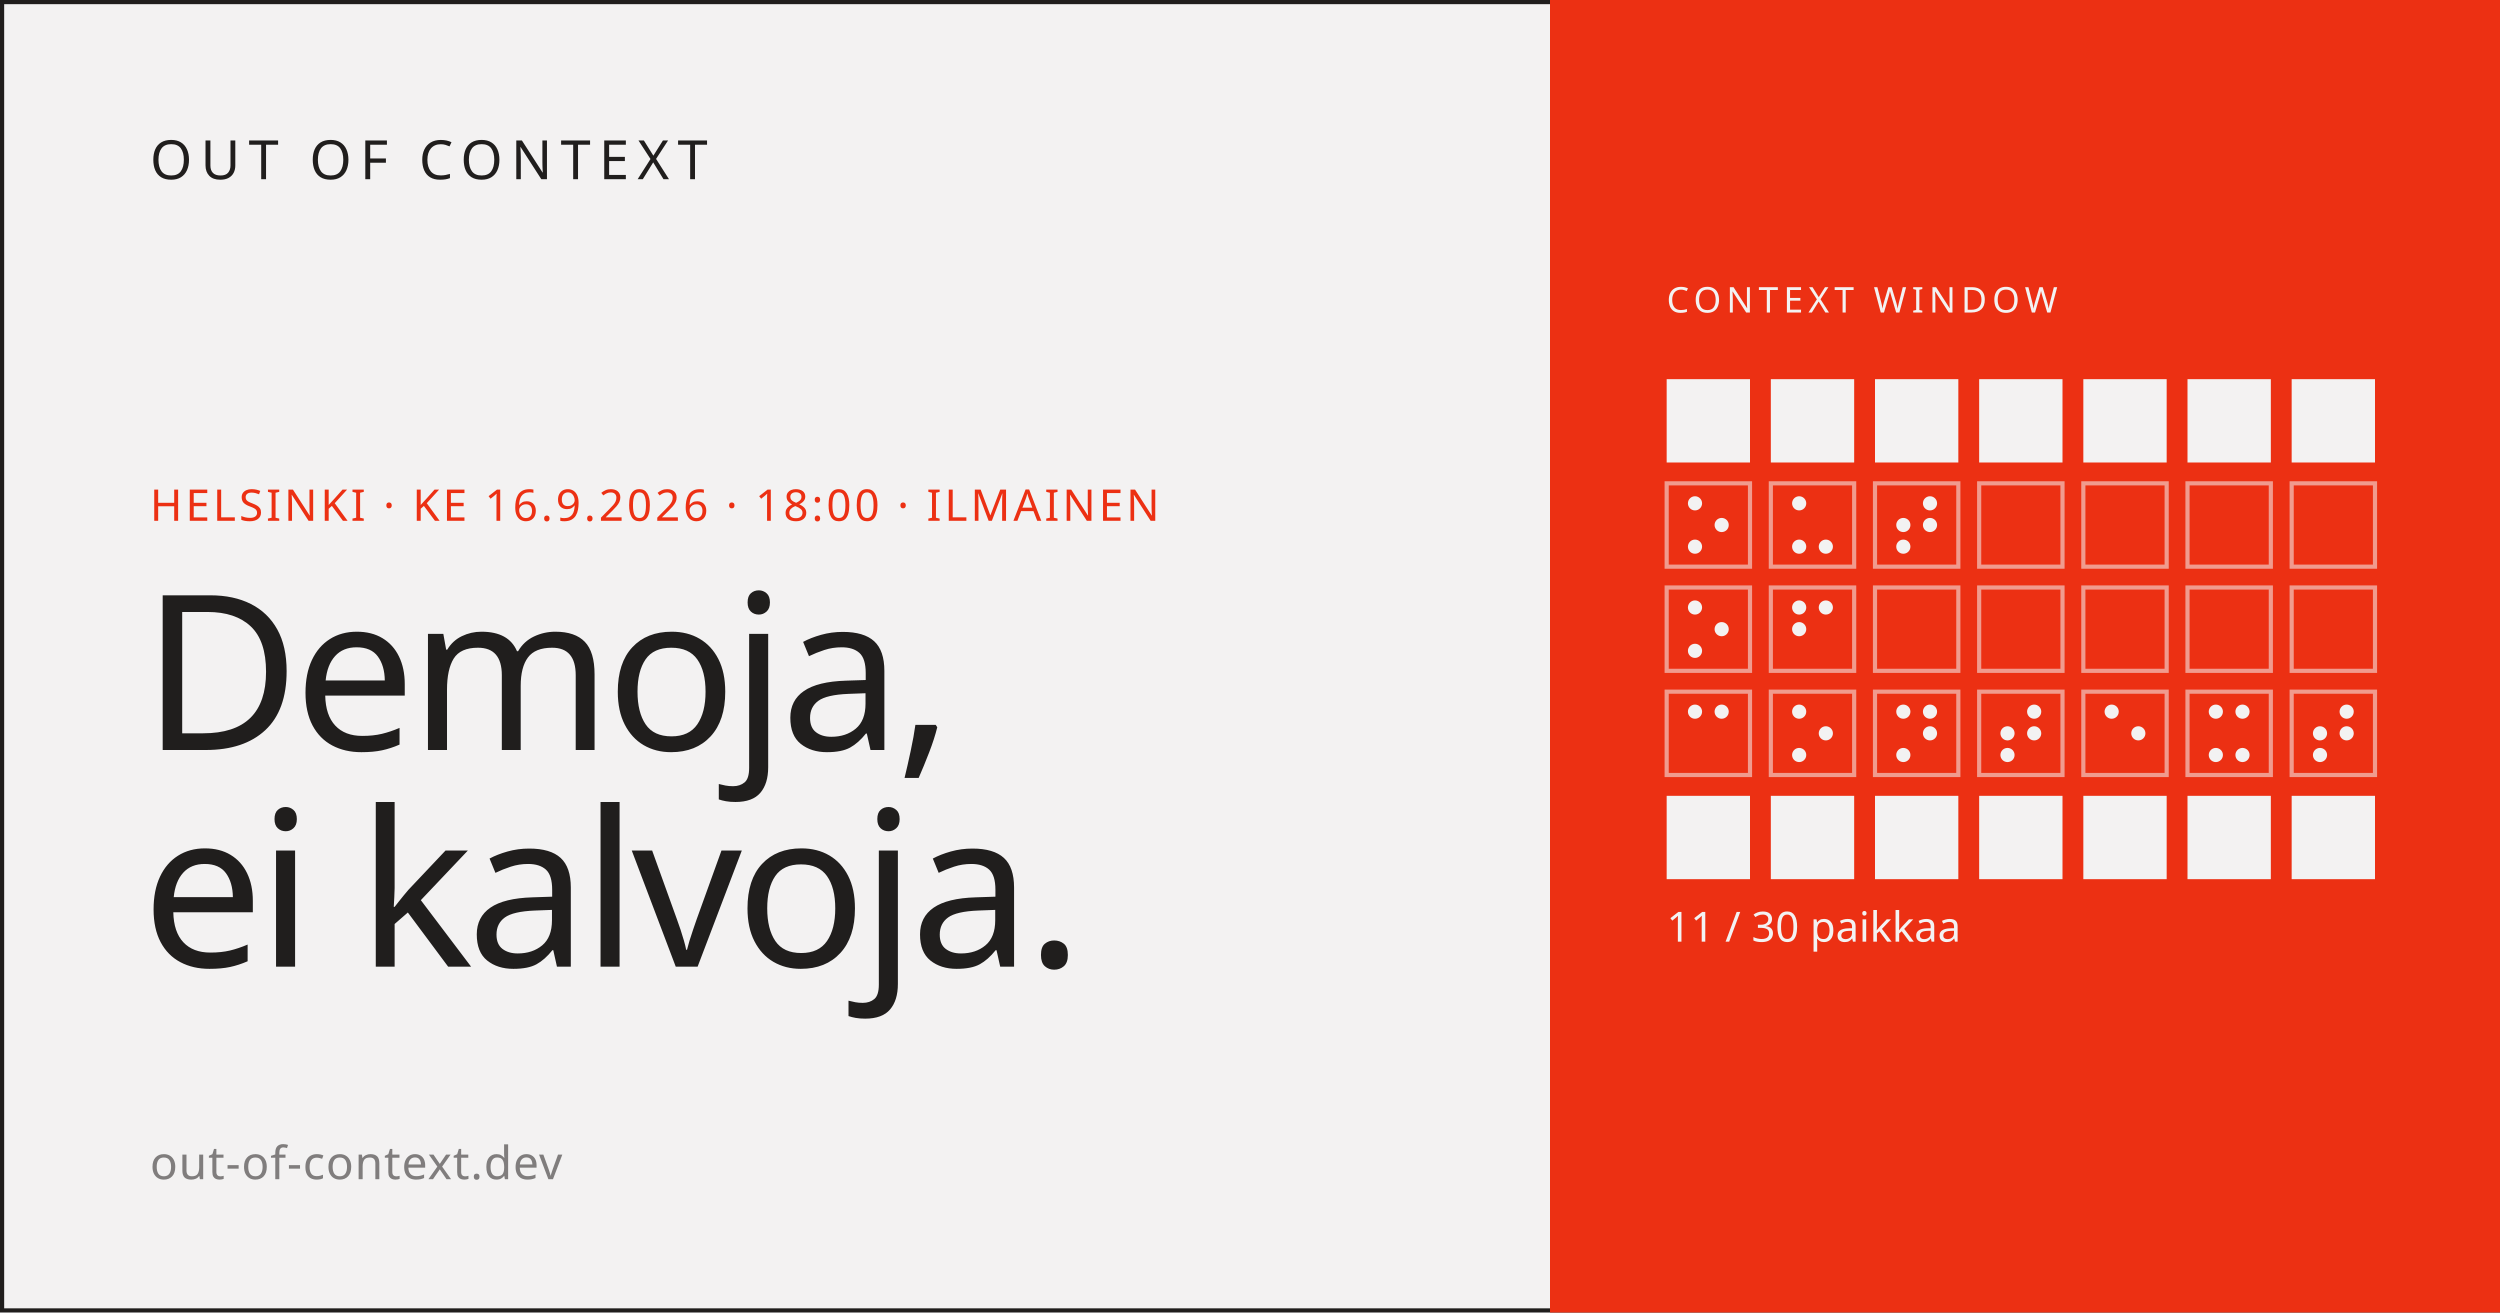
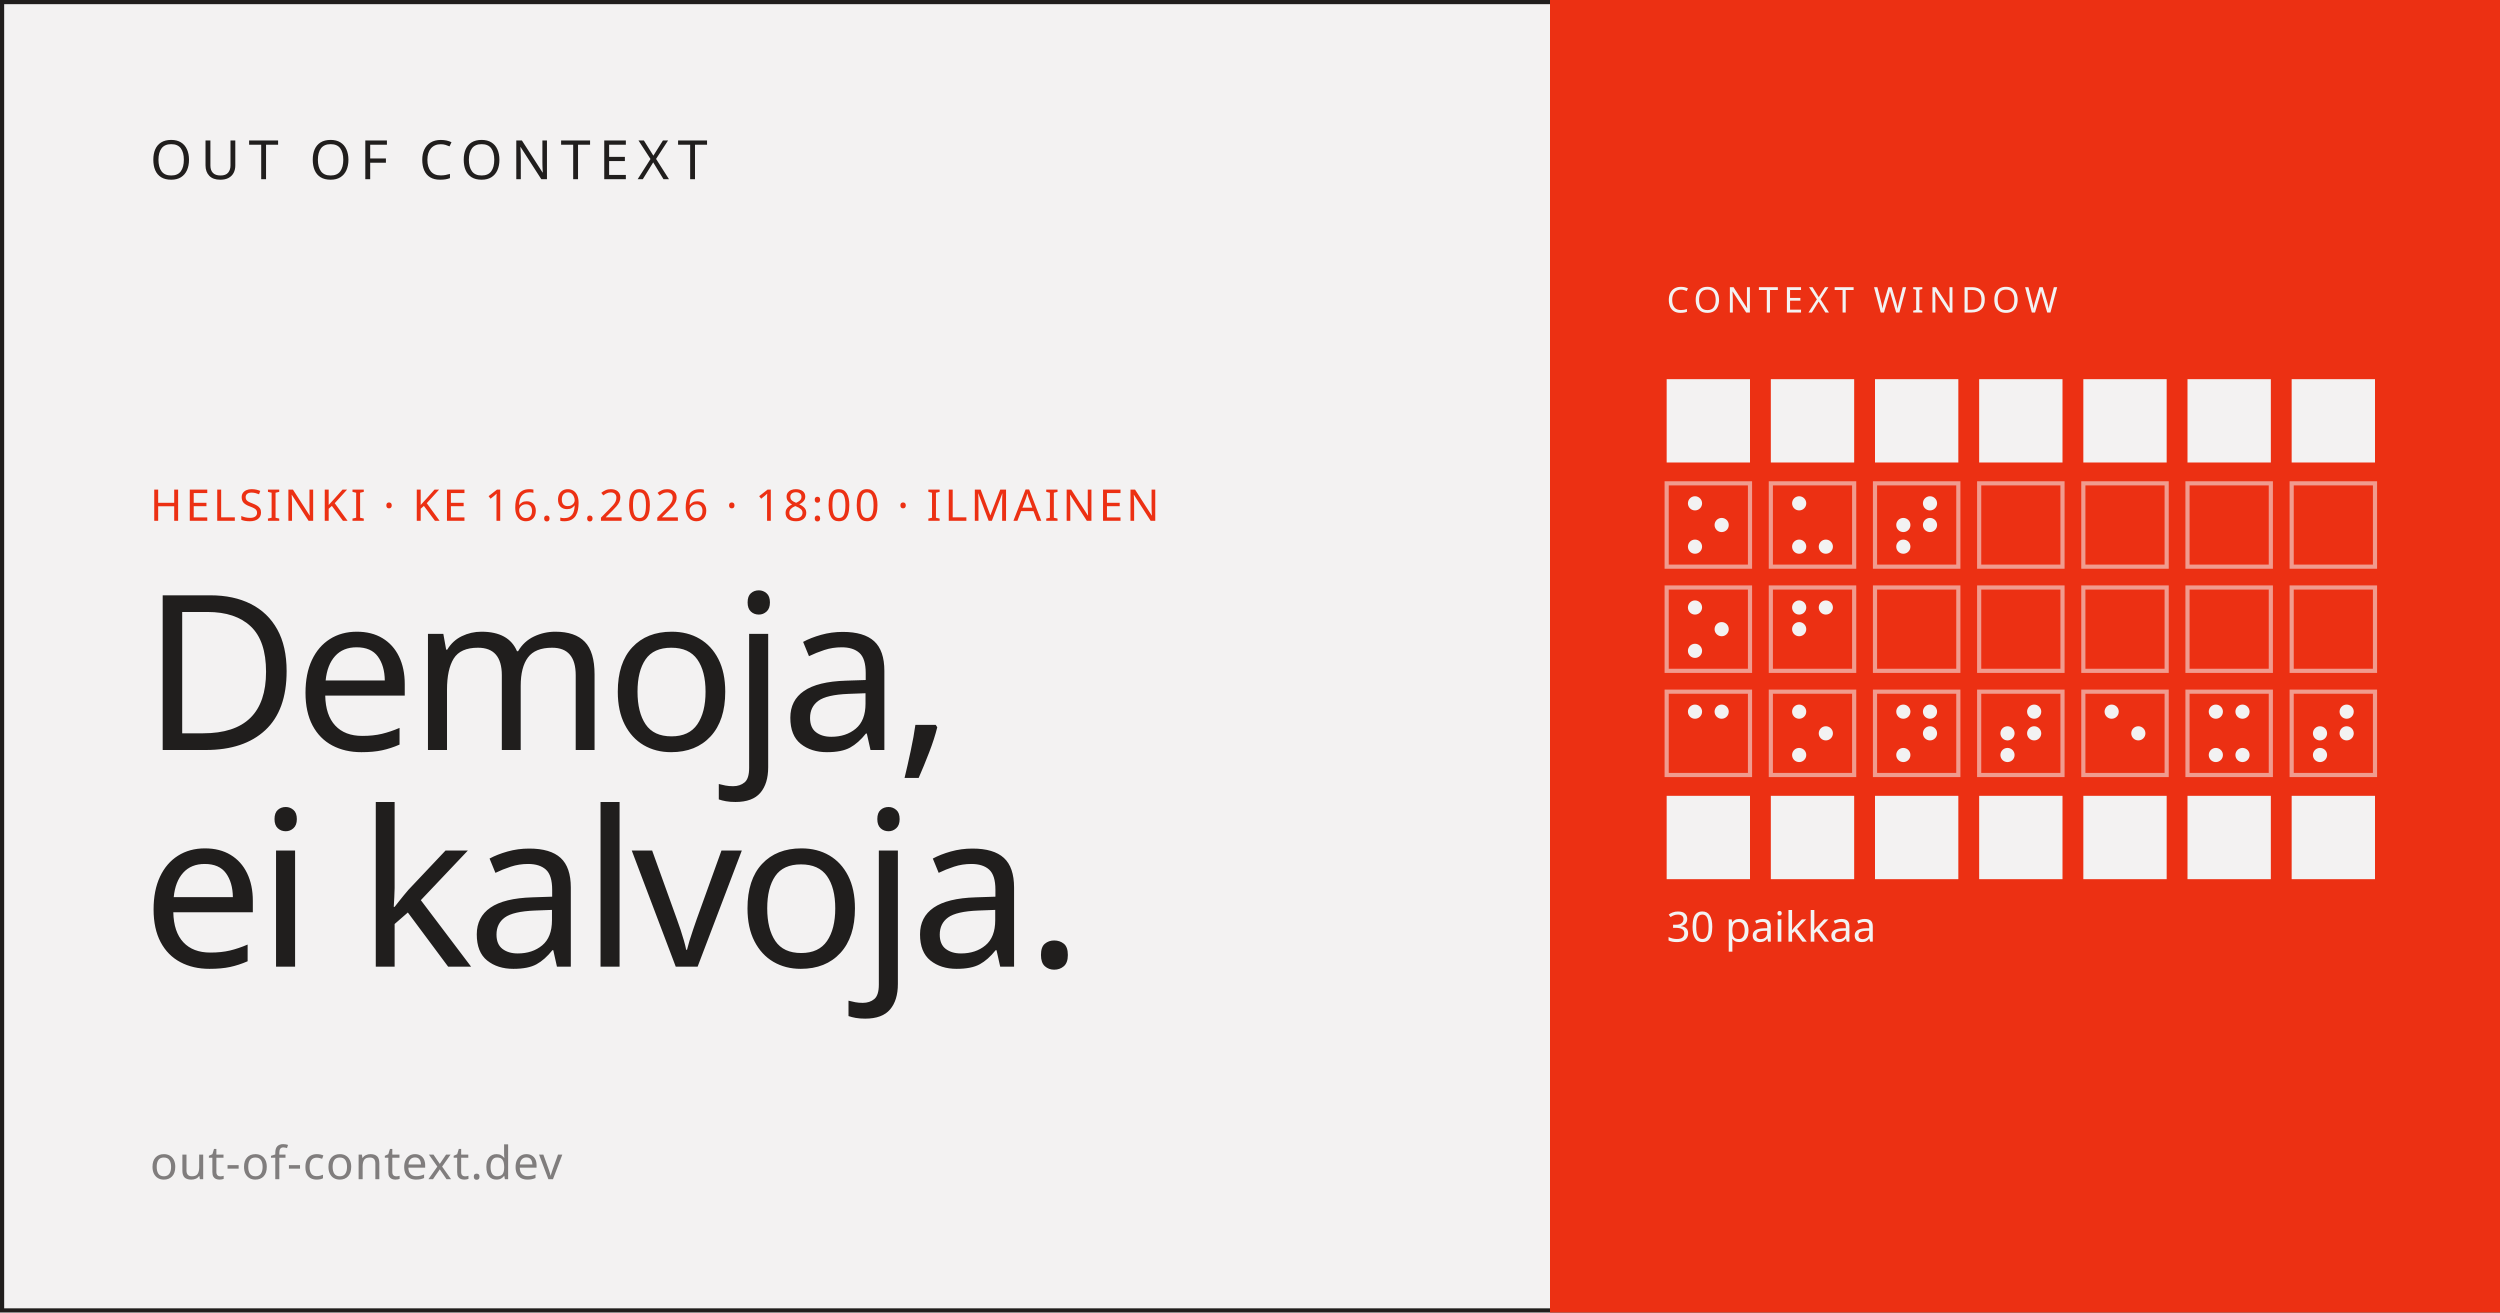
<svg xmlns="http://www.w3.org/2000/svg" width="1200" height="630" viewBox="0 0 1200 630">
  <rect width="1200" height="630" fill="#f3f2f2" />
  <rect x="1" y="1" width="1198" height="628" fill="none" stroke="#201e1d" stroke-width="2" />
  <rect x="744" y="0" width="456" height="630" fill="#ec3013" />
  <text x="72" y="86" font-family="Archivo Black, Archivo, sans-serif" font-size="26" letter-spacing="4" fill="#201e1d">OUT OF CONTEXT</text>
  <text x="72" y="250" font-family="Archivo Black, Archivo, sans-serif" font-size="21" letter-spacing="1.5" fill="#ec3013">HELSINKI · KE 16.9.2026 · 18:00 · ILMAINEN</text>
  <text x="68" y="360" font-family="Archivo Black, Archivo, sans-serif" font-size="104" letter-spacing="-3" fill="#201e1d">Demoja,</text>
  <text x="68" y="464" font-family="Archivo Black, Archivo, sans-serif" font-size="104" letter-spacing="-3" fill="#201e1d">ei kalvoja.</text>
  <text x="72" y="566" font-family="Archivo Black, Archivo, sans-serif" font-size="22" letter-spacing="0.5" fill="#201e1d" opacity="0.55">out-of-context.dev</text>
  <text x="800" y="150" font-family="Archivo Black, Archivo, sans-serif" font-size="17" letter-spacing="2.5" fill="#f3f2f2">CONTEXT WINDOW</text>
  <rect x="800" y="182" width="40" height="40" fill="#f3f2f2" />
  <rect x="850" y="182" width="40" height="40" fill="#f3f2f2" />
  <rect x="900" y="182" width="40" height="40" fill="#f3f2f2" />
  <rect x="950" y="182" width="40" height="40" fill="#f3f2f2" />
  <rect x="1000" y="182" width="40" height="40" fill="#f3f2f2" />
  <rect x="1050" y="182" width="40" height="40" fill="#f3f2f2" />
  <rect x="1100" y="182" width="40" height="40" fill="#f3f2f2" />
  <rect x="800" y="232" width="40" height="40" fill="none" stroke="#f3f2f2" stroke-opacity="0.55" stroke-width="2" />
  <circle cx="813.6" cy="241.6" r="3.4" fill="#f3f2f2" />
  <circle cx="813.6" cy="262.4" r="3.4" fill="#f3f2f2" />
  <circle cx="826.4" cy="252.0" r="3.4" fill="#f3f2f2" />
  <rect x="850" y="232" width="40" height="40" fill="none" stroke="#f3f2f2" stroke-opacity="0.55" stroke-width="2" />
  <circle cx="863.6" cy="241.6" r="3.4" fill="#f3f2f2" />
  <circle cx="863.6" cy="262.4" r="3.4" fill="#f3f2f2" />
  <circle cx="876.4" cy="262.4" r="3.4" fill="#f3f2f2" />
  <rect x="900" y="232" width="40" height="40" fill="none" stroke="#f3f2f2" stroke-opacity="0.55" stroke-width="2" />
  <circle cx="913.6" cy="252.0" r="3.4" fill="#f3f2f2" />
  <circle cx="913.6" cy="262.4" r="3.4" fill="#f3f2f2" />
  <circle cx="926.4" cy="241.6" r="3.4" fill="#f3f2f2" />
  <circle cx="926.4" cy="252.0" r="3.4" fill="#f3f2f2" />
  <rect x="950" y="232" width="40" height="40" fill="none" stroke="#f3f2f2" stroke-opacity="0.55" stroke-width="2" />
  <rect x="1000" y="232" width="40" height="40" fill="none" stroke="#f3f2f2" stroke-opacity="0.55" stroke-width="2" />
  <rect x="1050" y="232" width="40" height="40" fill="none" stroke="#f3f2f2" stroke-opacity="0.55" stroke-width="2" />
  <rect x="1100" y="232" width="40" height="40" fill="none" stroke="#f3f2f2" stroke-opacity="0.55" stroke-width="2" />
  <rect x="800" y="282" width="40" height="40" fill="none" stroke="#f3f2f2" stroke-opacity="0.55" stroke-width="2" />
  <circle cx="813.6" cy="291.6" r="3.4" fill="#f3f2f2" />
  <circle cx="813.6" cy="312.4" r="3.4" fill="#f3f2f2" />
  <circle cx="826.4" cy="302.0" r="3.4" fill="#f3f2f2" />
  <rect x="850" y="282" width="40" height="40" fill="none" stroke="#f3f2f2" stroke-opacity="0.55" stroke-width="2" />
  <circle cx="863.6" cy="291.6" r="3.4" fill="#f3f2f2" />
  <circle cx="863.6" cy="302.0" r="3.4" fill="#f3f2f2" />
  <circle cx="876.4" cy="291.6" r="3.4" fill="#f3f2f2" />
  <rect x="900" y="282" width="40" height="40" fill="none" stroke="#f3f2f2" stroke-opacity="0.55" stroke-width="2" />
  <rect x="950" y="282" width="40" height="40" fill="none" stroke="#f3f2f2" stroke-opacity="0.55" stroke-width="2" />
  <rect x="1000" y="282" width="40" height="40" fill="none" stroke="#f3f2f2" stroke-opacity="0.55" stroke-width="2" />
  <rect x="1050" y="282" width="40" height="40" fill="none" stroke="#f3f2f2" stroke-opacity="0.55" stroke-width="2" />
  <rect x="1100" y="282" width="40" height="40" fill="none" stroke="#f3f2f2" stroke-opacity="0.55" stroke-width="2" />
  <rect x="800" y="332" width="40" height="40" fill="none" stroke="#f3f2f2" stroke-opacity="0.55" stroke-width="2" />
  <circle cx="813.6" cy="341.6" r="3.4" fill="#f3f2f2" />
  <circle cx="826.4" cy="341.6" r="3.4" fill="#f3f2f2" />
  <rect x="850" y="332" width="40" height="40" fill="none" stroke="#f3f2f2" stroke-opacity="0.55" stroke-width="2" />
  <circle cx="863.6" cy="341.6" r="3.4" fill="#f3f2f2" />
  <circle cx="863.6" cy="362.4" r="3.4" fill="#f3f2f2" />
  <circle cx="876.4" cy="352.0" r="3.4" fill="#f3f2f2" />
  <rect x="900" y="332" width="40" height="40" fill="none" stroke="#f3f2f2" stroke-opacity="0.55" stroke-width="2" />
  <circle cx="913.6" cy="341.6" r="3.4" fill="#f3f2f2" />
  <circle cx="913.6" cy="362.4" r="3.4" fill="#f3f2f2" />
  <circle cx="926.4" cy="341.6" r="3.4" fill="#f3f2f2" />
  <circle cx="926.4" cy="352.0" r="3.4" fill="#f3f2f2" />
  <rect x="950" y="332" width="40" height="40" fill="none" stroke="#f3f2f2" stroke-opacity="0.55" stroke-width="2" />
  <circle cx="963.6" cy="352.0" r="3.4" fill="#f3f2f2" />
  <circle cx="963.6" cy="362.4" r="3.4" fill="#f3f2f2" />
  <circle cx="976.4" cy="341.6" r="3.4" fill="#f3f2f2" />
  <circle cx="976.4" cy="352.0" r="3.4" fill="#f3f2f2" />
  <rect x="1000" y="332" width="40" height="40" fill="none" stroke="#f3f2f2" stroke-opacity="0.55" stroke-width="2" />
  <circle cx="1013.6" cy="341.6" r="3.4" fill="#f3f2f2" />
  <circle cx="1026.4" cy="352.0" r="3.4" fill="#f3f2f2" />
  <rect x="1050" y="332" width="40" height="40" fill="none" stroke="#f3f2f2" stroke-opacity="0.55" stroke-width="2" />
  <circle cx="1063.6" cy="341.6" r="3.4" fill="#f3f2f2" />
  <circle cx="1063.6" cy="362.4" r="3.4" fill="#f3f2f2" />
  <circle cx="1076.4" cy="341.6" r="3.4" fill="#f3f2f2" />
  <circle cx="1076.4" cy="362.4" r="3.4" fill="#f3f2f2" />
  <rect x="1100" y="332" width="40" height="40" fill="none" stroke="#f3f2f2" stroke-opacity="0.55" stroke-width="2" />
  <circle cx="1113.6" cy="352.0" r="3.4" fill="#f3f2f2" />
  <circle cx="1113.6" cy="362.4" r="3.4" fill="#f3f2f2" />
  <circle cx="1126.4" cy="341.6" r="3.4" fill="#f3f2f2" />
  <circle cx="1126.4" cy="352.0" r="3.4" fill="#f3f2f2" />
  <rect x="800" y="382" width="40" height="40" fill="#f3f2f2" />
  <rect x="850" y="382" width="40" height="40" fill="#f3f2f2" />
  <rect x="900" y="382" width="40" height="40" fill="#f3f2f2" />
  <rect x="950" y="382" width="40" height="40" fill="#f3f2f2" />
  <rect x="1000" y="382" width="40" height="40" fill="#f3f2f2" />
  <rect x="1050" y="382" width="40" height="40" fill="#f3f2f2" />
  <rect x="1100" y="382" width="40" height="40" fill="#f3f2f2" />
-   <text x="800" y="452" font-family="Archivo Black, Archivo, sans-serif" font-size="20" fill="#f3f2f2">11 / 30 paikkaa</text>
+   <text x="800" y="452" font-family="Archivo Black, Archivo, sans-serif" font-size="20" fill="#f3f2f2">30 paikkaa</text>
</svg>
